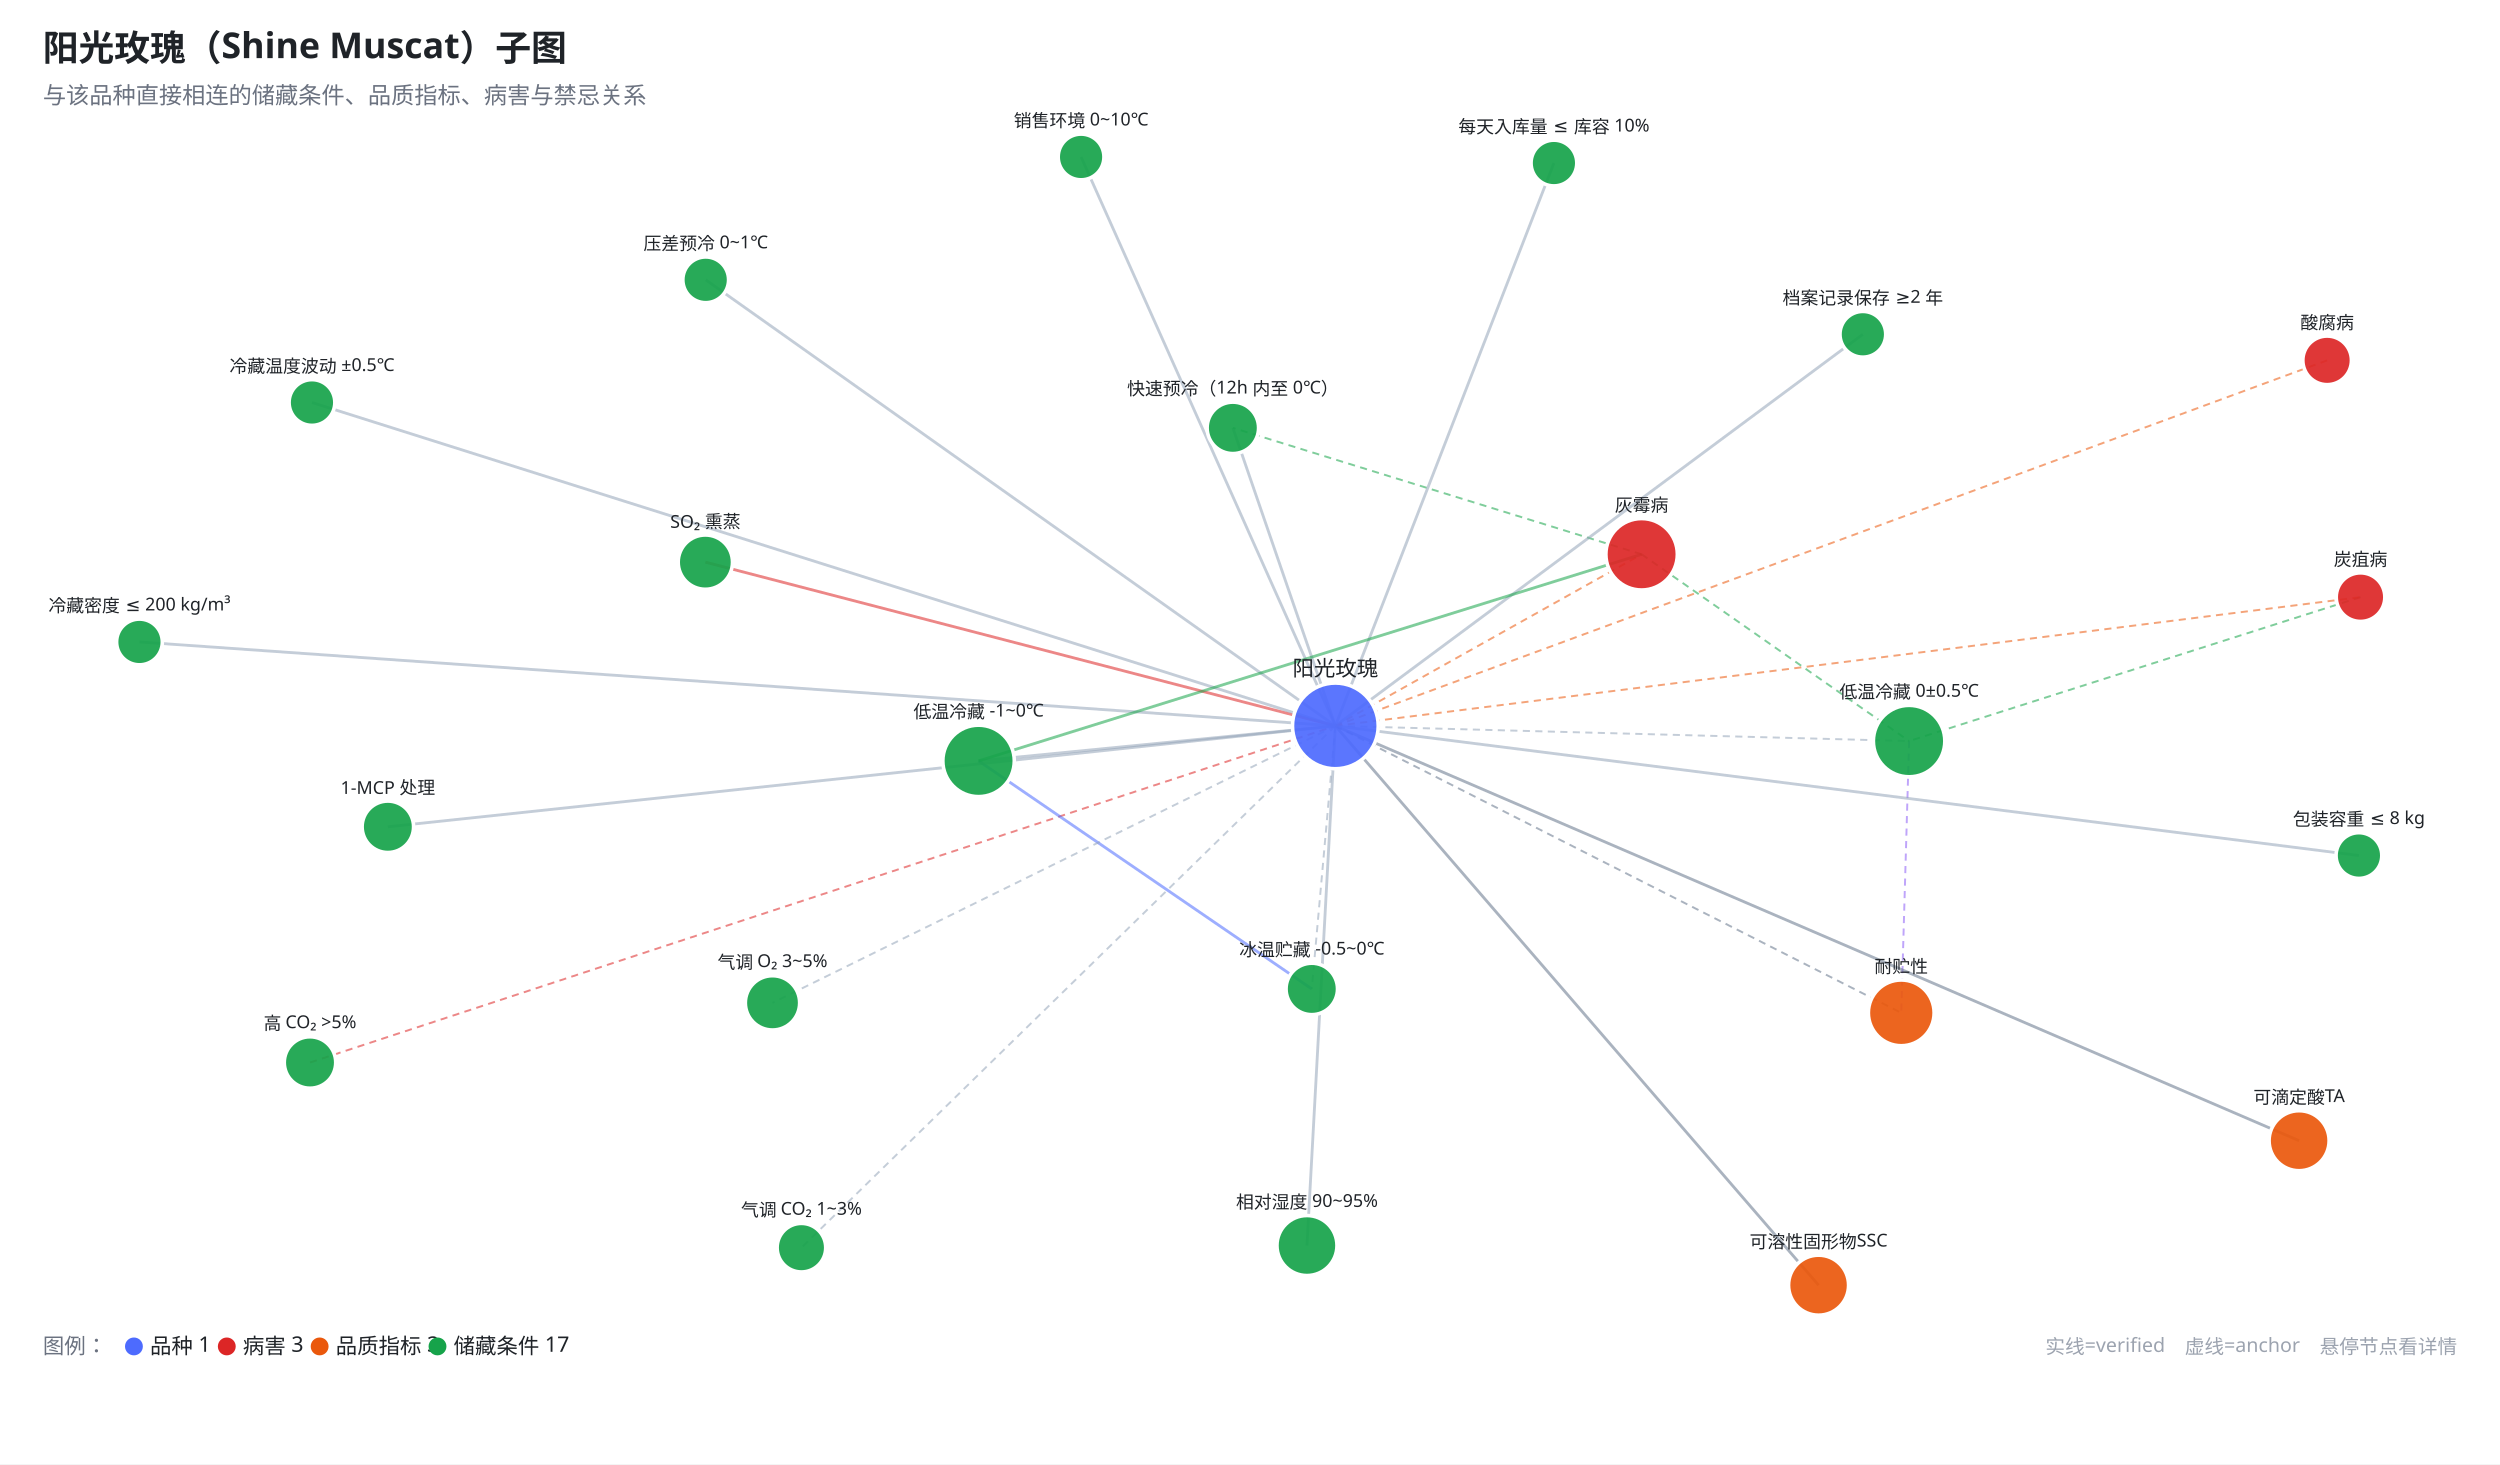
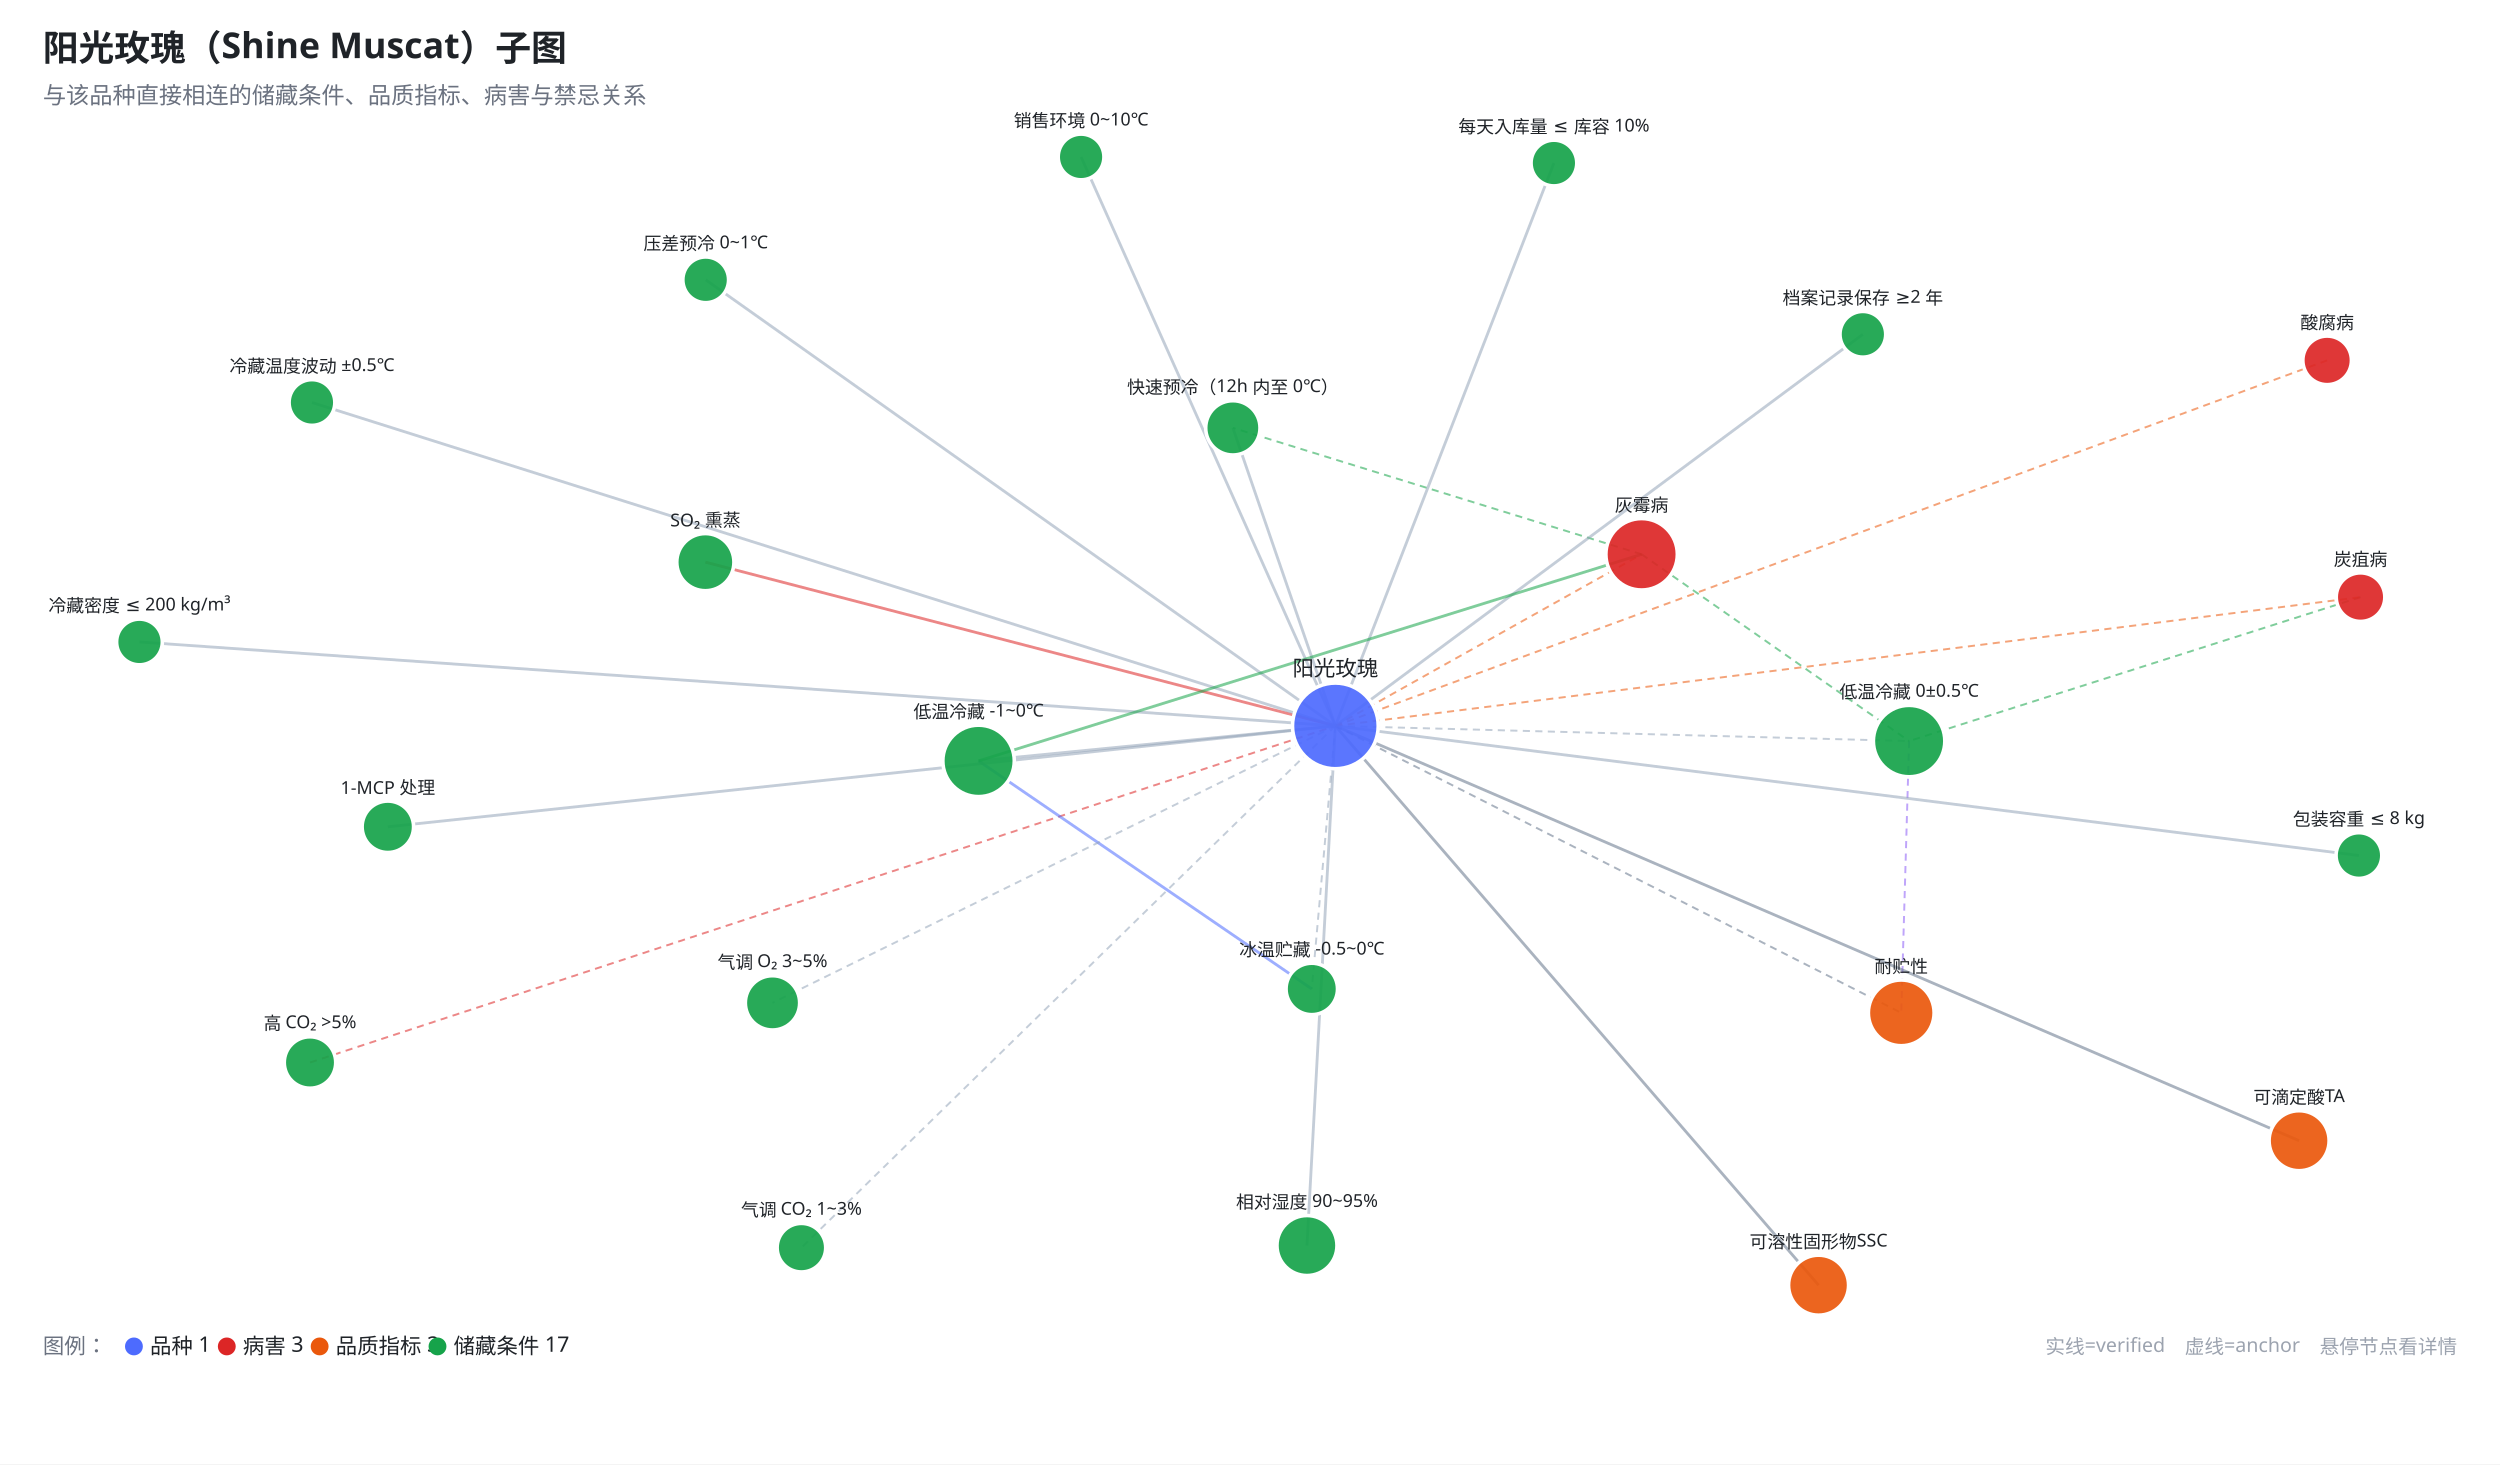
<svg xmlns="http://www.w3.org/2000/svg" width="1400" height="820" viewBox="0 0 1400 820" font-family="Microsoft YaHei, PingFang SC, sans-serif">
  <rect width="1400" height="820" fill="#ffffff" />
  <text x="24" y="34" font-size="20" font-weight="700" fill="#1f2328">阳光玫瑰（Shine Muscat）子图</text>
  <text x="24" y="58" font-size="13" fill="#6b7280">与该品种直接相连的储藏条件、品质指标、病害与禁忌关系</text>
  <line x1="173.6" y1="595.0" x2="747.8" y2="406.5" stroke="#dc2626" stroke-width="1.1" stroke-opacity="0.55" stroke-dasharray="4 3" />
  <line x1="1069.1" y1="415.0" x2="1064.7" y2="567.2" stroke="#8b5cf6" stroke-width="1.1" stroke-opacity="0.55" stroke-dasharray="4 3" />
  <line x1="1321.9" y1="334.4" x2="1069.1" y2="415.0" stroke="#16a34a" stroke-width="1.1" stroke-opacity="0.55" stroke-dasharray="4 3" />
  <line x1="919.3" y1="310.4" x2="1069.1" y2="415.0" stroke="#16a34a" stroke-width="1.1" stroke-opacity="0.55" stroke-dasharray="4 3" />
  <line x1="734.6" y1="553.8" x2="548.0" y2="426.1" stroke="#4d6bfe" stroke-width="1.6" stroke-opacity="0.55" />
  <line x1="395.0" y1="314.8" x2="747.8" y2="406.5" stroke="#dc2626" stroke-width="1.6" stroke-opacity="0.55" />
  <line x1="747.8" y1="406.5" x2="1064.7" y2="567.2" stroke="#64748b" stroke-width="1.1" stroke-opacity="0.55" stroke-dasharray="4 3" />
  <line x1="747.8" y1="406.5" x2="1018.4" y2="719.7" stroke="#64748b" stroke-width="1.6" stroke-opacity="0.55" />
  <line x1="747.8" y1="406.5" x2="1287.5" y2="638.8" stroke="#64748b" stroke-width="1.6" stroke-opacity="0.55" />
  <line x1="919.3" y1="310.4" x2="690.4" y2="239.6" stroke="#16a34a" stroke-width="1.1" stroke-opacity="0.55" stroke-dasharray="4 3" />
  <line x1="747.8" y1="406.5" x2="217.2" y2="463.0" stroke="#94a3b8" stroke-width="1.6" stroke-opacity="0.55" />
  <line x1="747.8" y1="406.5" x2="448.8" y2="698.7" stroke="#94a3b8" stroke-width="1.1" stroke-opacity="0.55" stroke-dasharray="4 3" />
  <line x1="747.8" y1="406.5" x2="1069.1" y2="415.0" stroke="#94a3b8" stroke-width="1.1" stroke-opacity="0.55" stroke-dasharray="4 3" />
  <line x1="747.8" y1="406.5" x2="734.6" y2="553.8" stroke="#94a3b8" stroke-width="1.1" stroke-opacity="0.55" stroke-dasharray="4 3" />
  <line x1="747.8" y1="406.5" x2="432.6" y2="561.6" stroke="#94a3b8" stroke-width="1.1" stroke-opacity="0.55" stroke-dasharray="4 3" />
  <line x1="747.8" y1="406.5" x2="690.4" y2="239.6" stroke="#94a3b8" stroke-width="1.6" stroke-opacity="0.55" />
  <line x1="747.8" y1="406.5" x2="731.9" y2="697.5" stroke="#94a3b8" stroke-width="1.6" stroke-opacity="0.55" />
  <line x1="747.8" y1="406.5" x2="1321.9" y2="334.4" stroke="#ea580c" stroke-width="1.1" stroke-opacity="0.55" stroke-dasharray="4 3" />
  <line x1="747.8" y1="406.5" x2="919.3" y2="310.4" stroke="#ea580c" stroke-width="1.1" stroke-opacity="0.55" stroke-dasharray="4 3" />
  <line x1="747.8" y1="406.5" x2="1303.2" y2="201.8" stroke="#ea580c" stroke-width="1.1" stroke-opacity="0.55" stroke-dasharray="4 3" />
  <line x1="747.8" y1="406.5" x2="548.0" y2="426.1" stroke="#94a3b8" stroke-width="1.6" stroke-opacity="0.55" />
  <line x1="747.8" y1="406.5" x2="174.7" y2="225.4" stroke="#94a3b8" stroke-width="1.6" stroke-opacity="0.55" />
  <line x1="747.8" y1="406.5" x2="870.2" y2="91.3" stroke="#94a3b8" stroke-width="1.6" stroke-opacity="0.55" />
  <line x1="747.8" y1="406.5" x2="78.1" y2="359.5" stroke="#94a3b8" stroke-width="1.6" stroke-opacity="0.55" />
  <line x1="747.8" y1="406.5" x2="395.2" y2="156.7" stroke="#94a3b8" stroke-width="1.6" stroke-opacity="0.55" />
  <line x1="747.8" y1="406.5" x2="605.4" y2="87.9" stroke="#94a3b8" stroke-width="1.6" stroke-opacity="0.55" />
  <line x1="747.8" y1="406.5" x2="1043.2" y2="187.2" stroke="#94a3b8" stroke-width="1.6" stroke-opacity="0.55" />
  <line x1="747.8" y1="406.5" x2="1321.0" y2="479.1" stroke="#94a3b8" stroke-width="1.6" stroke-opacity="0.55" />
  <line x1="919.3" y1="310.4" x2="548.0" y2="426.1" stroke="#16a34a" stroke-width="1.6" stroke-opacity="0.55" />
  <g>
    <circle cx="747.8" cy="406.5" r="24" fill="#4d6bfe" fill-opacity="0.92" stroke="#ffffff" stroke-width="2" />
  </g>
  <text x="747.8" y="378.5" font-size="12" fill="#1f2328" text-anchor="middle">阳光玫瑰</text>
  <g>
    <circle cx="1069.1" cy="415.0" r="20" fill="#16a34a" fill-opacity="0.92" stroke="#ffffff" stroke-width="2" />
  </g>
  <text x="1069.1" y="391.0" font-size="10" fill="#1f2328" text-anchor="middle">低温冷藏 0±0.5℃</text>
  <g>
    <circle cx="548.0" cy="426.1" r="20" fill="#16a34a" fill-opacity="0.92" stroke="#ffffff" stroke-width="2" />
  </g>
  <text x="548.0" y="402.1" font-size="10" fill="#1f2328" text-anchor="middle">低温冷藏 -1~0℃</text>
  <g>
    <circle cx="734.6" cy="553.8" r="14.4" fill="#16a34a" fill-opacity="0.92" stroke="#ffffff" stroke-width="2" />
  </g>
  <text x="734.6" y="535.4" font-size="10" fill="#1f2328" text-anchor="middle">冰温贮藏 -0.5~0℃</text>
  <g>
    <circle cx="731.9" cy="697.5" r="16.8" fill="#16a34a" fill-opacity="0.92" stroke="#ffffff" stroke-width="2" />
  </g>
  <text x="731.9" y="676.7" font-size="10" fill="#1f2328" text-anchor="middle">相对湿度 90~95%</text>
  <g>
    <circle cx="432.6" cy="561.6" r="15.2" fill="#16a34a" fill-opacity="0.92" stroke="#ffffff" stroke-width="2" />
  </g>
  <text x="432.6" y="542.4" font-size="10" fill="#1f2328" text-anchor="middle">气调 O₂ 3~5%</text>
  <g>
    <circle cx="448.8" cy="698.7" r="13.6" fill="#16a34a" fill-opacity="0.92" stroke="#ffffff" stroke-width="2" />
  </g>
  <text x="448.8" y="681.1" font-size="10" fill="#1f2328" text-anchor="middle">气调 CO₂ 1~3%</text>
  <g>
    <circle cx="173.6" cy="595.0" r="14.4" fill="#16a34a" fill-opacity="0.92" stroke="#ffffff" stroke-width="2" />
  </g>
  <text x="173.6" y="576.6" font-size="10" fill="#1f2328" text-anchor="middle">高 CO₂ &gt;5%</text>
  <g>
-     <circle cx="395.0" cy="314.8" r="15.2" fill="#16a34a" fill-opacity="0.92" stroke="#ffffff" stroke-width="2" />
+     <circle cx="395.0" cy="314.8" r="16.0" fill="#16a34a" fill-opacity="0.92" stroke="#ffffff" stroke-width="2" />
  </g>
-   <text x="395.0" y="295.6" font-size="10" fill="#1f2328" text-anchor="middle">SO₂ 熏蒸</text>
+   <text x="395.0" y="294.8" font-size="10" fill="#1f2328" text-anchor="middle">SO₂ 熏蒸</text>
  <g>
    <circle cx="217.2" cy="463.0" r="14.4" fill="#16a34a" fill-opacity="0.92" stroke="#ffffff" stroke-width="2" />
  </g>
  <text x="217.2" y="444.6" font-size="10" fill="#1f2328" text-anchor="middle">1-MCP 处理</text>
  <g>
-     <circle cx="690.4" cy="239.6" r="14.4" fill="#16a34a" fill-opacity="0.92" stroke="#ffffff" stroke-width="2" />
+     <circle cx="690.4" cy="239.6" r="15.2" fill="#16a34a" fill-opacity="0.92" stroke="#ffffff" stroke-width="2" />
  </g>
-   <text x="690.4" y="221.2" font-size="10" fill="#1f2328" text-anchor="middle">快速预冷（12h 内至 0℃）</text>
+   <text x="690.4" y="220.4" font-size="10" fill="#1f2328" text-anchor="middle">快速预冷（12h 内至 0℃）</text>
  <g>
    <circle cx="1064.7" cy="567.2" r="18.4" fill="#ea580c" fill-opacity="0.92" stroke="#ffffff" stroke-width="2" />
  </g>
  <text x="1064.7" y="544.8" font-size="10" fill="#1f2328" text-anchor="middle">耐贮性</text>
  <g>
    <circle cx="1018.4" cy="719.7" r="16.8" fill="#ea580c" fill-opacity="0.92" stroke="#ffffff" stroke-width="2" />
  </g>
  <text x="1018.4" y="698.9" font-size="10" fill="#1f2328" text-anchor="middle">可溶性固形物SSC</text>
  <g>
    <circle cx="1287.5" cy="638.8" r="16.8" fill="#ea580c" fill-opacity="0.92" stroke="#ffffff" stroke-width="2" />
  </g>
  <text x="1287.5" y="618.0" font-size="10" fill="#1f2328" text-anchor="middle">可滴定酸TA</text>
  <g>
    <circle cx="919.3" cy="310.4" r="20" fill="#dc2626" fill-opacity="0.92" stroke="#ffffff" stroke-width="2" />
  </g>
  <text x="919.3" y="286.4" font-size="10" fill="#1f2328" text-anchor="middle">灰霉病</text>
  <g>
    <circle cx="1321.9" cy="334.4" r="13.6" fill="#dc2626" fill-opacity="0.92" stroke="#ffffff" stroke-width="2" />
  </g>
  <text x="1321.9" y="316.8" font-size="10" fill="#1f2328" text-anchor="middle">炭疽病</text>
  <g>
    <circle cx="1303.2" cy="201.8" r="13.6" fill="#dc2626" fill-opacity="0.92" stroke="#ffffff" stroke-width="2" />
  </g>
  <text x="1303.2" y="184.2" font-size="10" fill="#1f2328" text-anchor="middle">酸腐病</text>
  <g>
    <circle cx="174.7" cy="225.4" r="12.8" fill="#16a34a" fill-opacity="0.92" stroke="#ffffff" stroke-width="2" />
  </g>
  <text x="174.7" y="208.6" font-size="10" fill="#1f2328" text-anchor="middle">冷藏温度波动 ±0.5℃</text>
  <g>
    <circle cx="870.2" cy="91.3" r="12.8" fill="#16a34a" fill-opacity="0.92" stroke="#ffffff" stroke-width="2" />
  </g>
  <text x="870.2" y="74.5" font-size="10" fill="#1f2328" text-anchor="middle">每天入库量 ≤ 库容 10%</text>
  <g>
    <circle cx="78.1" cy="359.5" r="12.8" fill="#16a34a" fill-opacity="0.92" stroke="#ffffff" stroke-width="2" />
  </g>
  <text x="78.1" y="342.7" font-size="10" fill="#1f2328" text-anchor="middle">冷藏密度 ≤ 200 kg/m³</text>
  <g>
    <circle cx="395.2" cy="156.7" r="12.8" fill="#16a34a" fill-opacity="0.92" stroke="#ffffff" stroke-width="2" />
  </g>
  <text x="395.2" y="139.9" font-size="10" fill="#1f2328" text-anchor="middle">压差预冷 0~1℃</text>
  <g>
    <circle cx="605.4" cy="87.9" r="12.8" fill="#16a34a" fill-opacity="0.92" stroke="#ffffff" stroke-width="2" />
  </g>
  <text x="605.4" y="71.1" font-size="10" fill="#1f2328" text-anchor="middle">销售环境 0~10℃</text>
  <g>
    <circle cx="1043.2" cy="187.2" r="12.8" fill="#16a34a" fill-opacity="0.92" stroke="#ffffff" stroke-width="2" />
  </g>
  <text x="1043.2" y="170.4" font-size="10" fill="#1f2328" text-anchor="middle">档案记录保存 ≥2 年</text>
  <g>
    <circle cx="1321.0" cy="479.1" r="12.8" fill="#16a34a" fill-opacity="0.92" stroke="#ffffff" stroke-width="2" />
  </g>
  <text x="1321.0" y="462.3" font-size="10" fill="#1f2328" text-anchor="middle">包装容重 ≤ 8 kg</text>
  <text x="24" y="758" font-size="12" fill="#6b7280">图例：</text>
  <circle cx="75" cy="754" r="5" fill="#4d6bfe" />
  <text x="84" y="758" font-size="12" fill="#1f2328">品种 1</text>
  <circle cx="127" cy="754" r="5" fill="#dc2626" />
  <text x="136" y="758" font-size="12" fill="#1f2328">病害 3</text>
  <circle cx="179" cy="754" r="5" fill="#ea580c" />
  <text x="188" y="758" font-size="12" fill="#1f2328">品质指标 3</text>
  <circle cx="245" cy="754" r="5" fill="#16a34a" />
  <text x="254" y="758" font-size="12" fill="#1f2328">储藏条件 17</text>
  <text x="1376" y="758" font-size="11" fill="#9ca3af" text-anchor="end">实线=verified　虚线=anchor　悬停节点看详情</text>
</svg>
